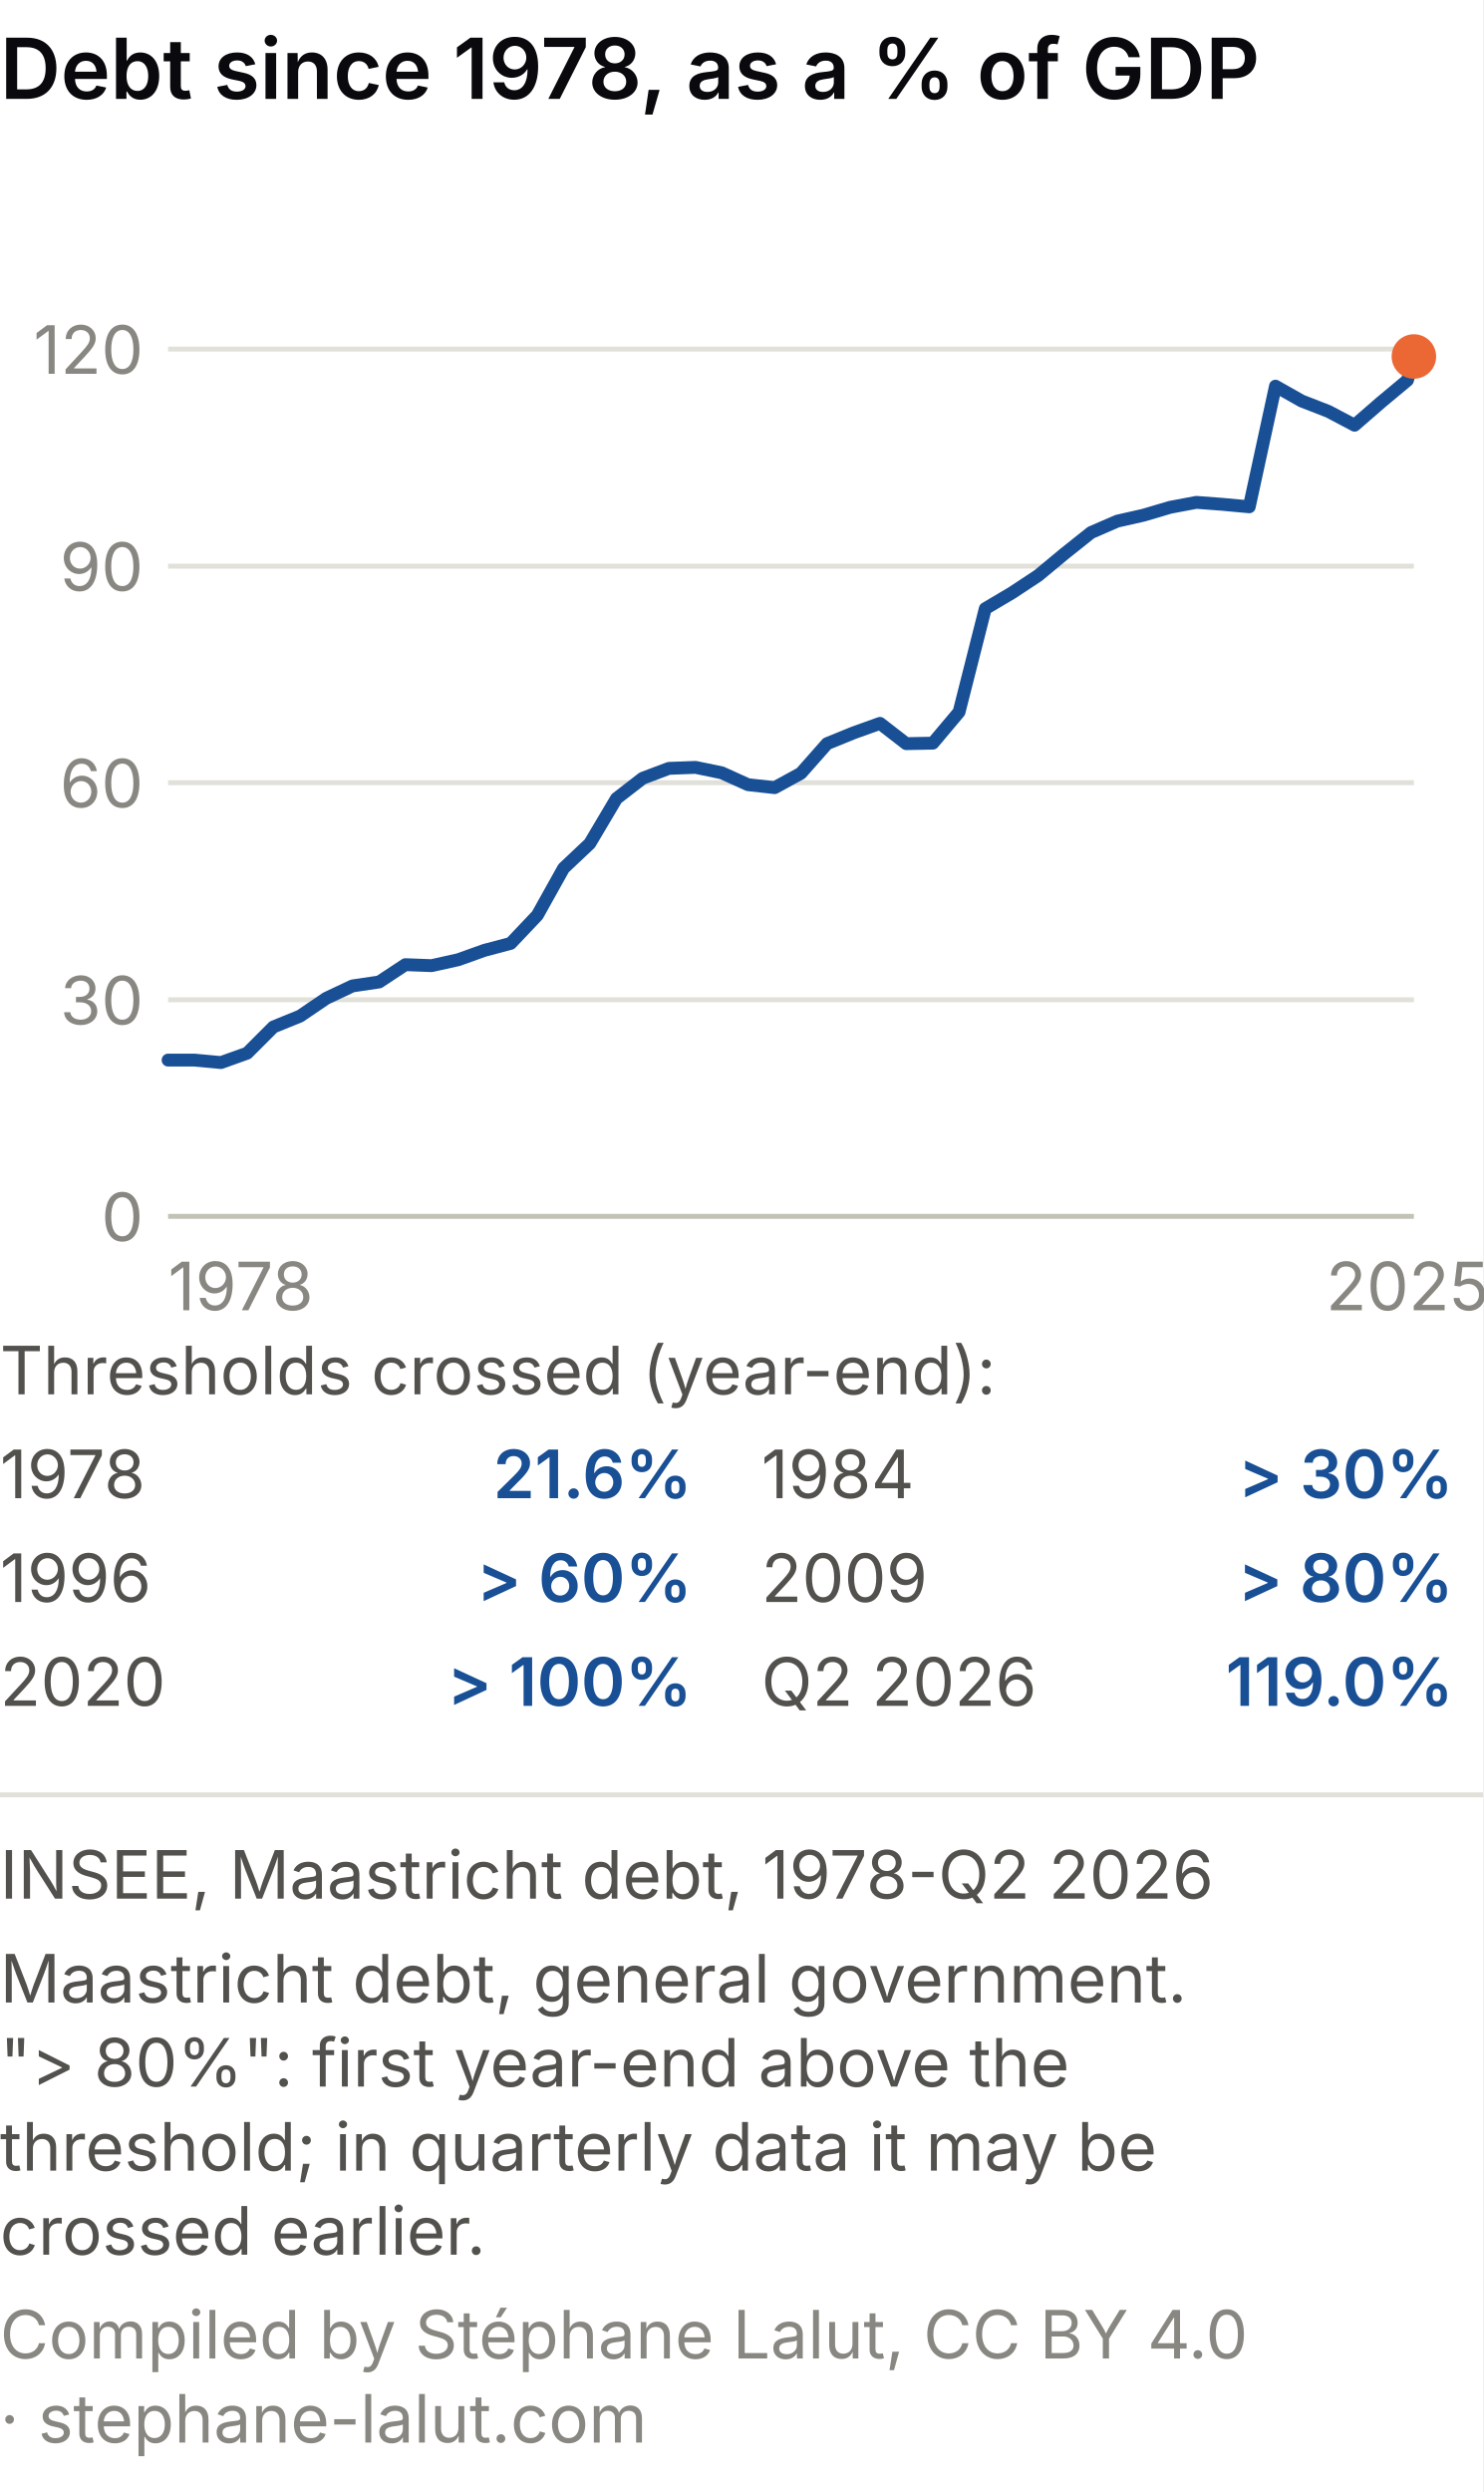
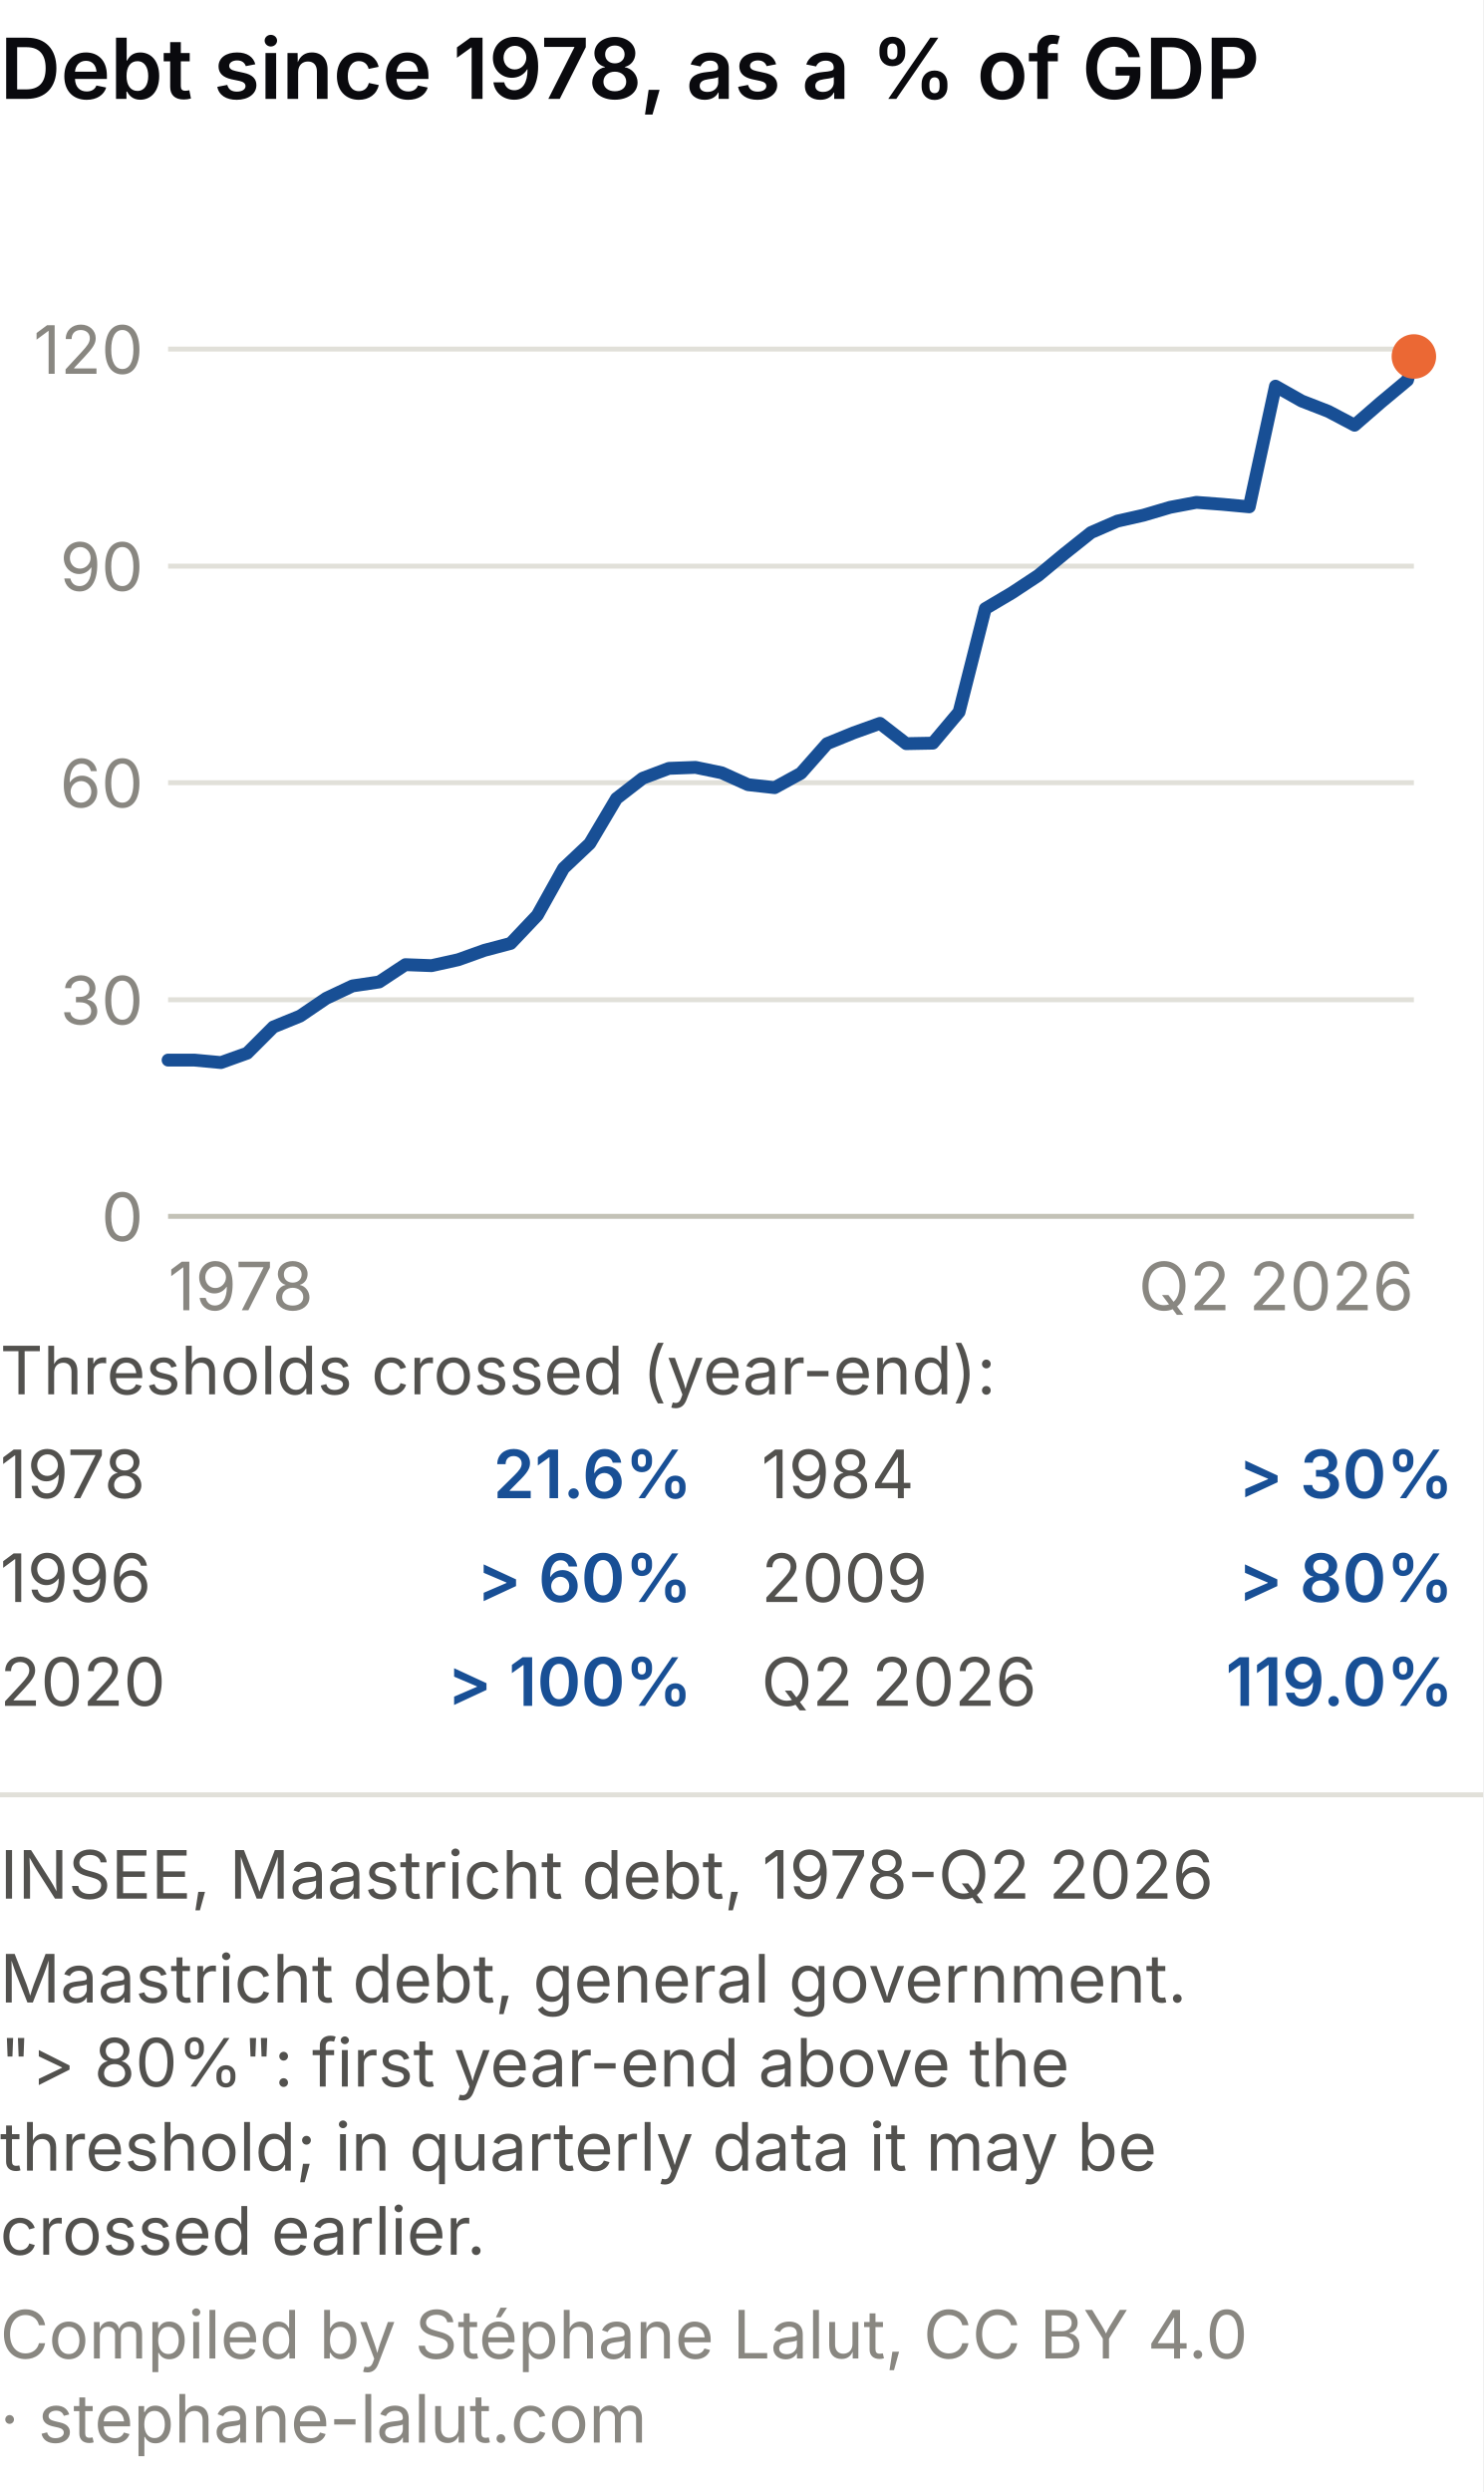
<svg xmlns="http://www.w3.org/2000/svg" viewBox="0 0 300 504" role="img" font-variant-numeric="tabular-nums" aria-labelledby="dlm-t dlm-d" font-family="system-ui, -apple-system, Segoe UI, sans-serif">
  <rect width="300" height="504" fill="#ffffff" />
  <text x="0" y="20" font-size="17" font-weight="600" fill="#0A0A0E">Debt since 1978, as a % of GDP</text>
  <line x1="34" y1="246.0" x2="286" y2="246.0" stroke="#c3c2b7" />
  <text x="29" y="251.0" font-size="13.5" fill="#898781" text-anchor="end">0</text>
  <line x1="34" y1="202.2" x2="286" y2="202.2" stroke="#e1e0d9" />
  <text x="29" y="207.2" font-size="13.5" fill="#898781" text-anchor="end">30</text>
  <line x1="34" y1="158.3" x2="286" y2="158.3" stroke="#e1e0d9" />
  <text x="29" y="163.3" font-size="13.5" fill="#898781" text-anchor="end">60</text>
  <line x1="34" y1="114.5" x2="286" y2="114.5" stroke="#e1e0d9" />
  <text x="29" y="119.5" font-size="13.5" fill="#898781" text-anchor="end">90</text>
  <line x1="34" y1="70.6" x2="286" y2="70.6" stroke="#e1e0d9" />
  <text x="29" y="75.6" font-size="13.5" fill="#898781" text-anchor="end">120</text>
  <text x="34.0" y="265.0" font-size="13.5" fill="#898781" text-anchor="start">1978</text>
-   <text x="284.7" y="265.0" font-size="13.5" fill="#898781" text-anchor="middle">2025</text>
  <path d="M34.0,214.4 L39.3,214.4 L44.7,214.9 L50.0,213.0 L55.3,207.7 L60.7,205.5 L66.0,201.9 L71.3,199.4 L76.7,198.6 L82.0,195.1 L87.3,195.3 L92.7,194.1 L98.0,192.2 L103.3,190.8 L108.7,185.1 L114.0,175.6 L119.3,170.6 L124.7,161.5 L130.0,157.4 L135.3,155.4 L140.7,155.2 L146.0,156.3 L151.3,158.7 L156.7,159.3 L162.0,156.4 L167.3,150.4 L172.7,148.2 L178.0,146.3 L183.3,150.4 L188.7,150.3 L194.0,144.0 L199.3,123.1 L204.7,119.9 L210.0,116.4 L215.3,112.0 L220.7,107.7 L226.0,105.4 L231.3,104.2 L236.7,102.6 L242.0,101.6 L247.3,102.0 L252.7,102.5 L258.0,78.1 L263.3,81.1 L268.7,83.2 L274.0,86.0 L279.3,81.4 L284.7,76.9 L286.0,72.1" fill="none" stroke="#184f95" stroke-width="2.6" stroke-linecap="round" stroke-linejoin="round" />
+   <text x="286.0" y="265.0" font-size="13.5" fill="#898781" text-anchor="end">Q2 2026</text>
  <circle cx="286.0" cy="72.1" r="4.5" fill="#eb6834" />
  <text x="0" y="282" font-size="13.5" fill="#52514e">Thresholds crossed (year-end):</text>
  <text x="0" y="303" font-size="13.5" fill="#52514e">1978</text>
  <text x="140" y="303" font-size="13.5" font-weight="600" fill="#184f95" text-anchor="end">21.6%</text>
  <text x="154" y="303" font-size="13.5" fill="#52514e">1984</text>
  <text x="294" y="303" font-size="13.5" font-weight="600" fill="#184f95" text-anchor="end">&gt; 30%</text>
  <text x="0" y="324" font-size="13.5" fill="#52514e">1996</text>
  <text x="140" y="324" font-size="13.5" font-weight="600" fill="#184f95" text-anchor="end">&gt; 60%</text>
  <text x="154" y="324" font-size="13.5" fill="#52514e">2009</text>
  <text x="294" y="324" font-size="13.5" font-weight="600" fill="#184f95" text-anchor="end">&gt; 80%</text>
  <text x="0" y="345" font-size="13.5" fill="#52514e">2020</text>
  <text x="140" y="345" font-size="13.5" font-weight="600" fill="#184f95" text-anchor="end">&gt; 100%</text>
  <text x="154" y="345" font-size="13.5" fill="#52514e">Q2 2026</text>
  <text x="294" y="345" font-size="13.5" font-weight="600" fill="#184f95" text-anchor="end">119.0%</text>
  <line x1="0" y1="363.0" x2="300" y2="363.0" stroke="#e1e0d9" />
  <text class="pied-source" x="0" y="384.0" font-size="13.5" fill="#52514e">INSEE, Maastricht debt, 1978-Q2 2026</text>
  <text class="pied-note" x="0" y="405.0" font-size="13.5" fill="#52514e">Maastricht debt, general government.</text>
  <text class="pied-note" x="0" y="422.0" font-size="13.5" fill="#52514e">"&gt; 80%": first year-end above the</text>
  <text class="pied-note" x="0" y="439.0" font-size="13.5" fill="#52514e">threshold; in quarterly data it may be</text>
  <text class="pied-note" x="0" y="456.0" font-size="13.5" fill="#52514e">crossed earlier.</text>
  <text class="pied-licence" x="0" y="477.0" font-size="13.5" fill="#898781">Compiled by Stéphane Lalut, CC BY 4.0</text>
  <text class="pied-licence" x="0" y="494.0" font-size="13.5" fill="#898781">· stephane-lalut.com</text>
</svg>
